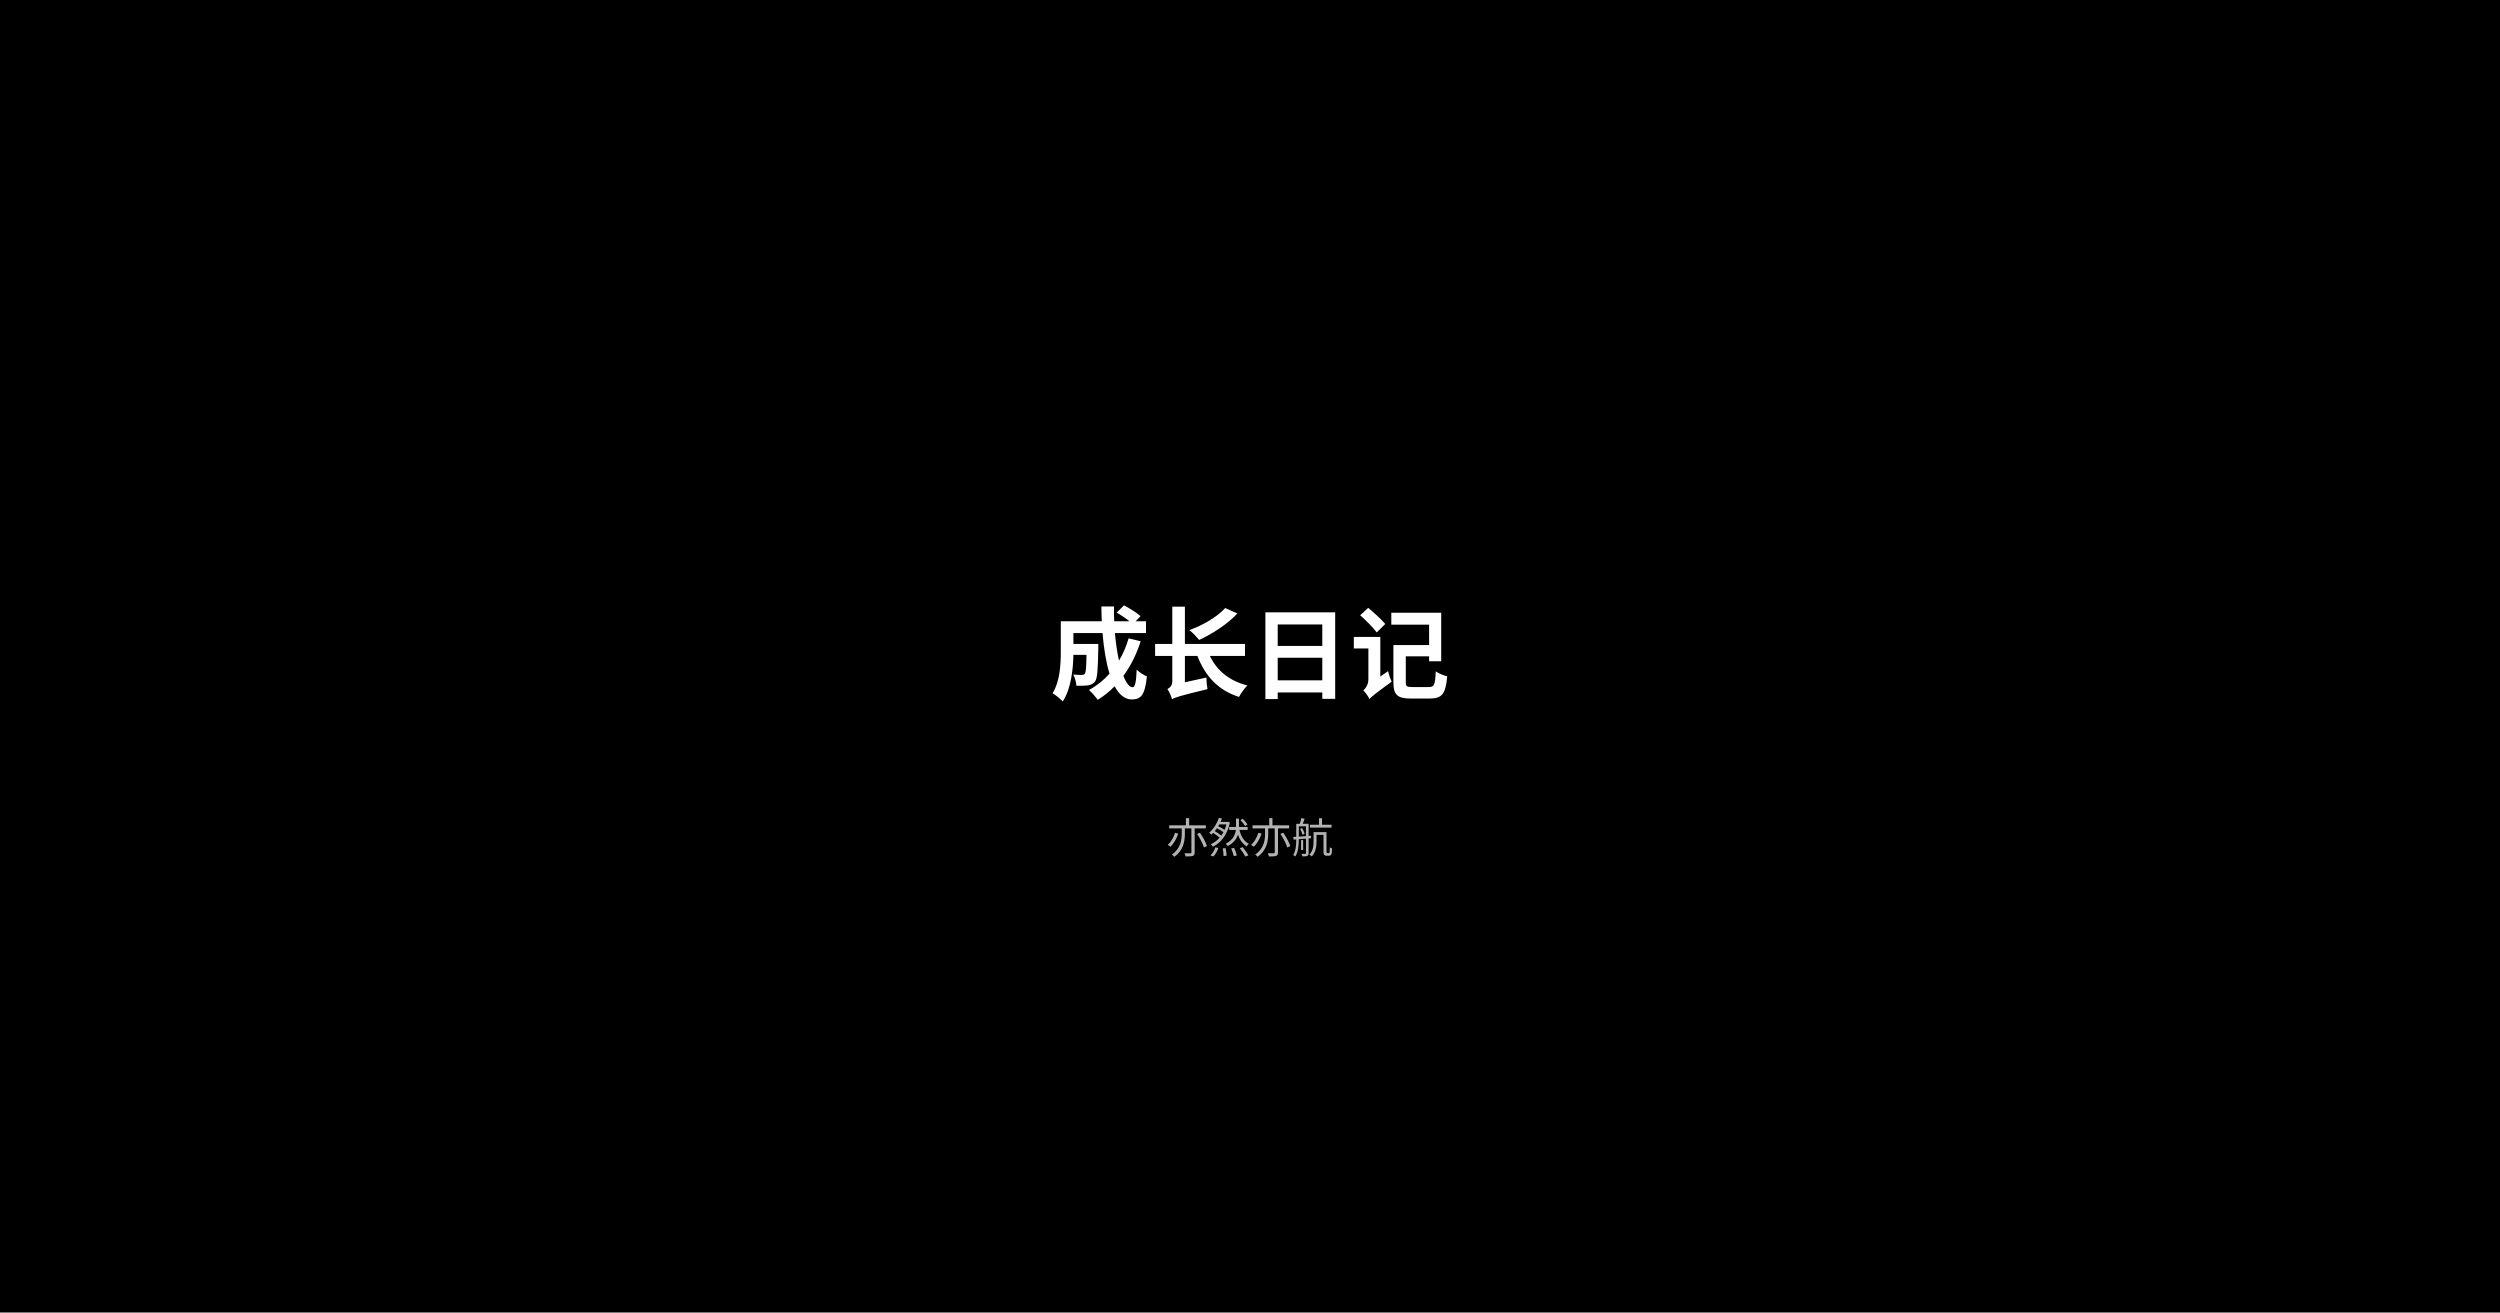
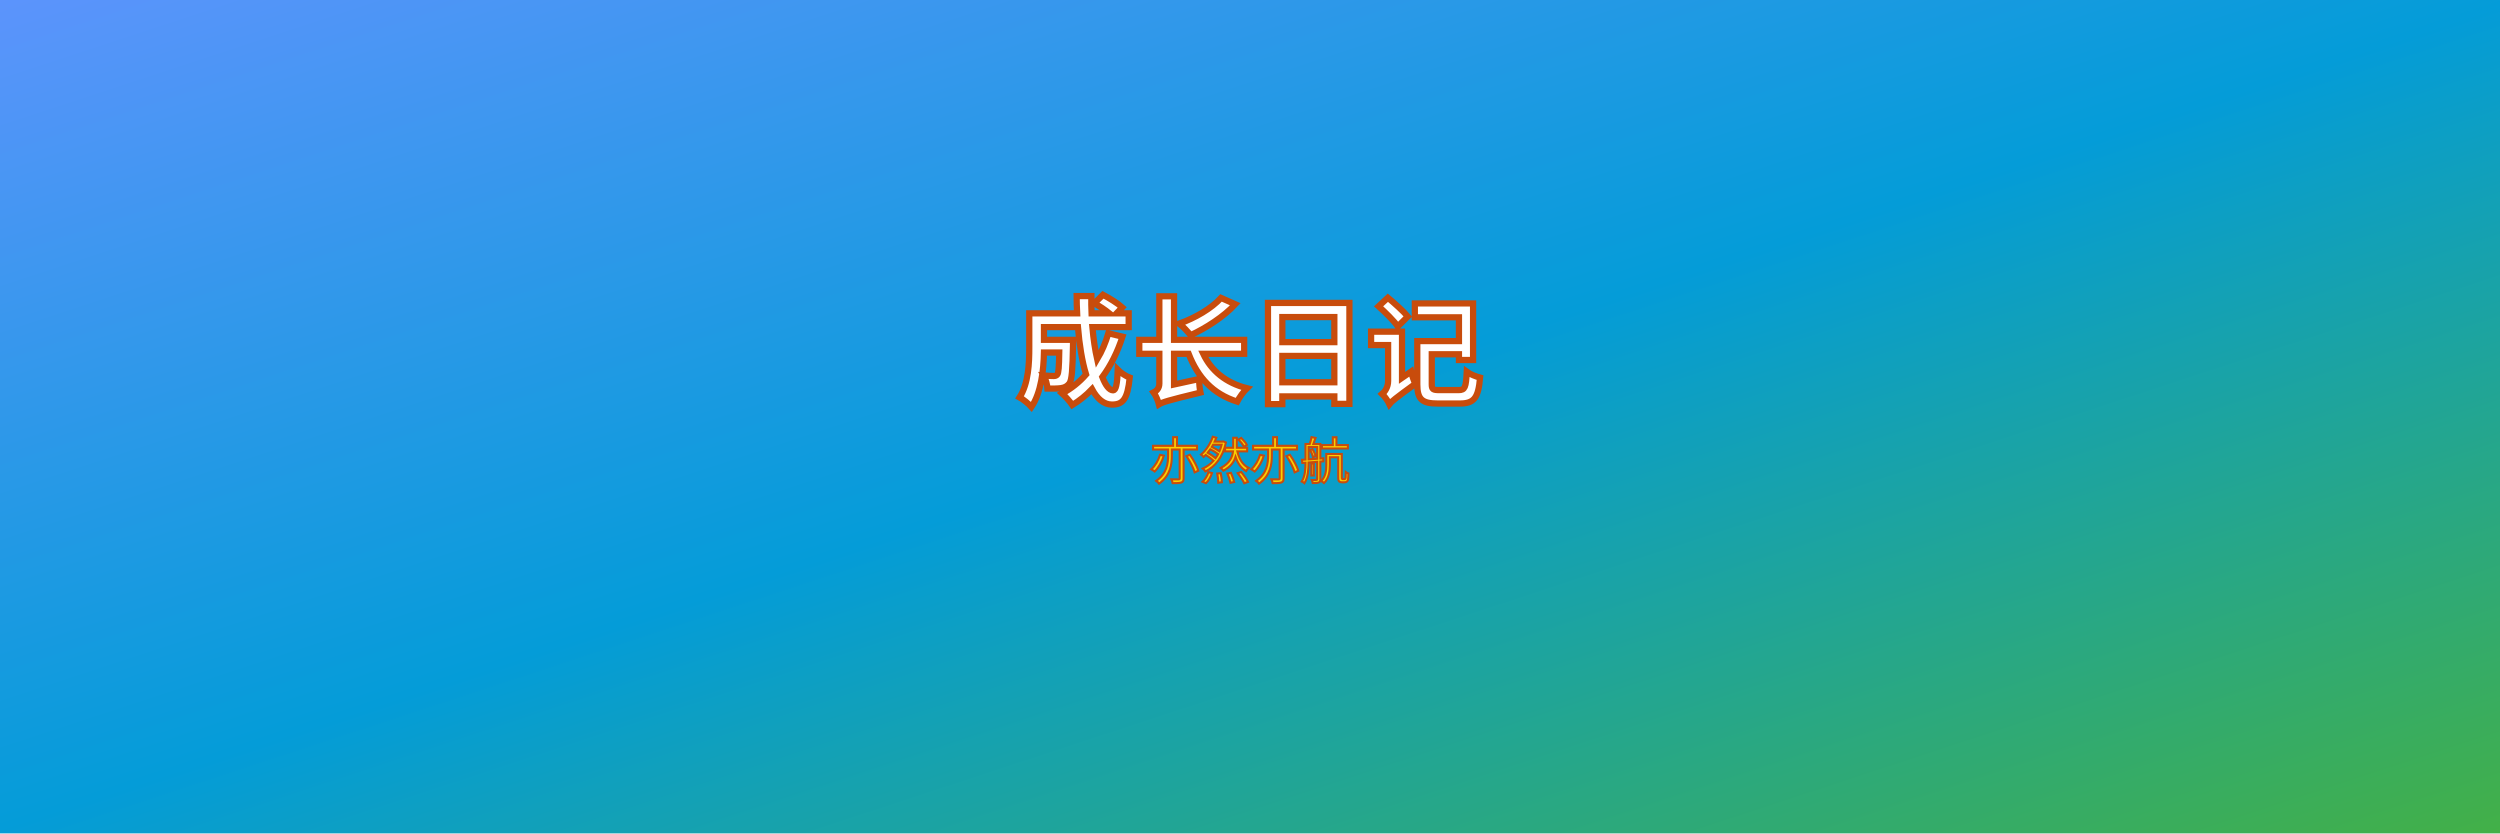
- <svg xmlns="http://www.w3.org/2000/svg" width="1200" height="630">
+ <svg xmlns="http://www.w3.org/2000/svg" width="1200" height="400" viewBox="0 0 1200 400">
  <defs>
    <linearGradient id="g" x1="0%" y1="0%" x2="100%" y2="100%">
-       <stop offset="0%" style="stop-color:/" />
-       <stop offset="100%" style="stop-color:/" />
+       <stop offset="0%" style="stop-color:#5C94FC" />
+       <stop offset="50%" style="stop-color:#049CD8" />
+       <stop offset="100%" style="stop-color:#43B047" />
    </linearGradient>
  </defs>
-   <rect width="1200" height="630" fill="url(#g)" />
-   <text x="50%" y="50%" font-family="Arial, sans-serif" font-size="48" fill="white" text-anchor="middle" dominant-baseline="middle" font-weight="bold">成长日记</text>
-   <text x="50%" y="65%" font-family="Arial, sans-serif" font-size="20" fill="rgba(255,255,255,0.7)" text-anchor="middle">亦然亦航</text>
+   <rect width="1200" height="400" fill="url(#g)" />
+   <text x="600" y="170" font-family="'ZCOOL KuaiLe', 'Arial', sans-serif" font-size="56" fill="white" text-anchor="middle" dominant-baseline="middle" font-weight="bold" stroke="#C84C0C" stroke-width="3">成长日记</text>
+   <text x="600" y="230" font-family="'ZCOOL KuaiLe', 'Arial', sans-serif" font-size="24" fill="#FBD000" text-anchor="middle" stroke="#C84C0C" stroke-width="1">亦然亦航</text>
</svg>
